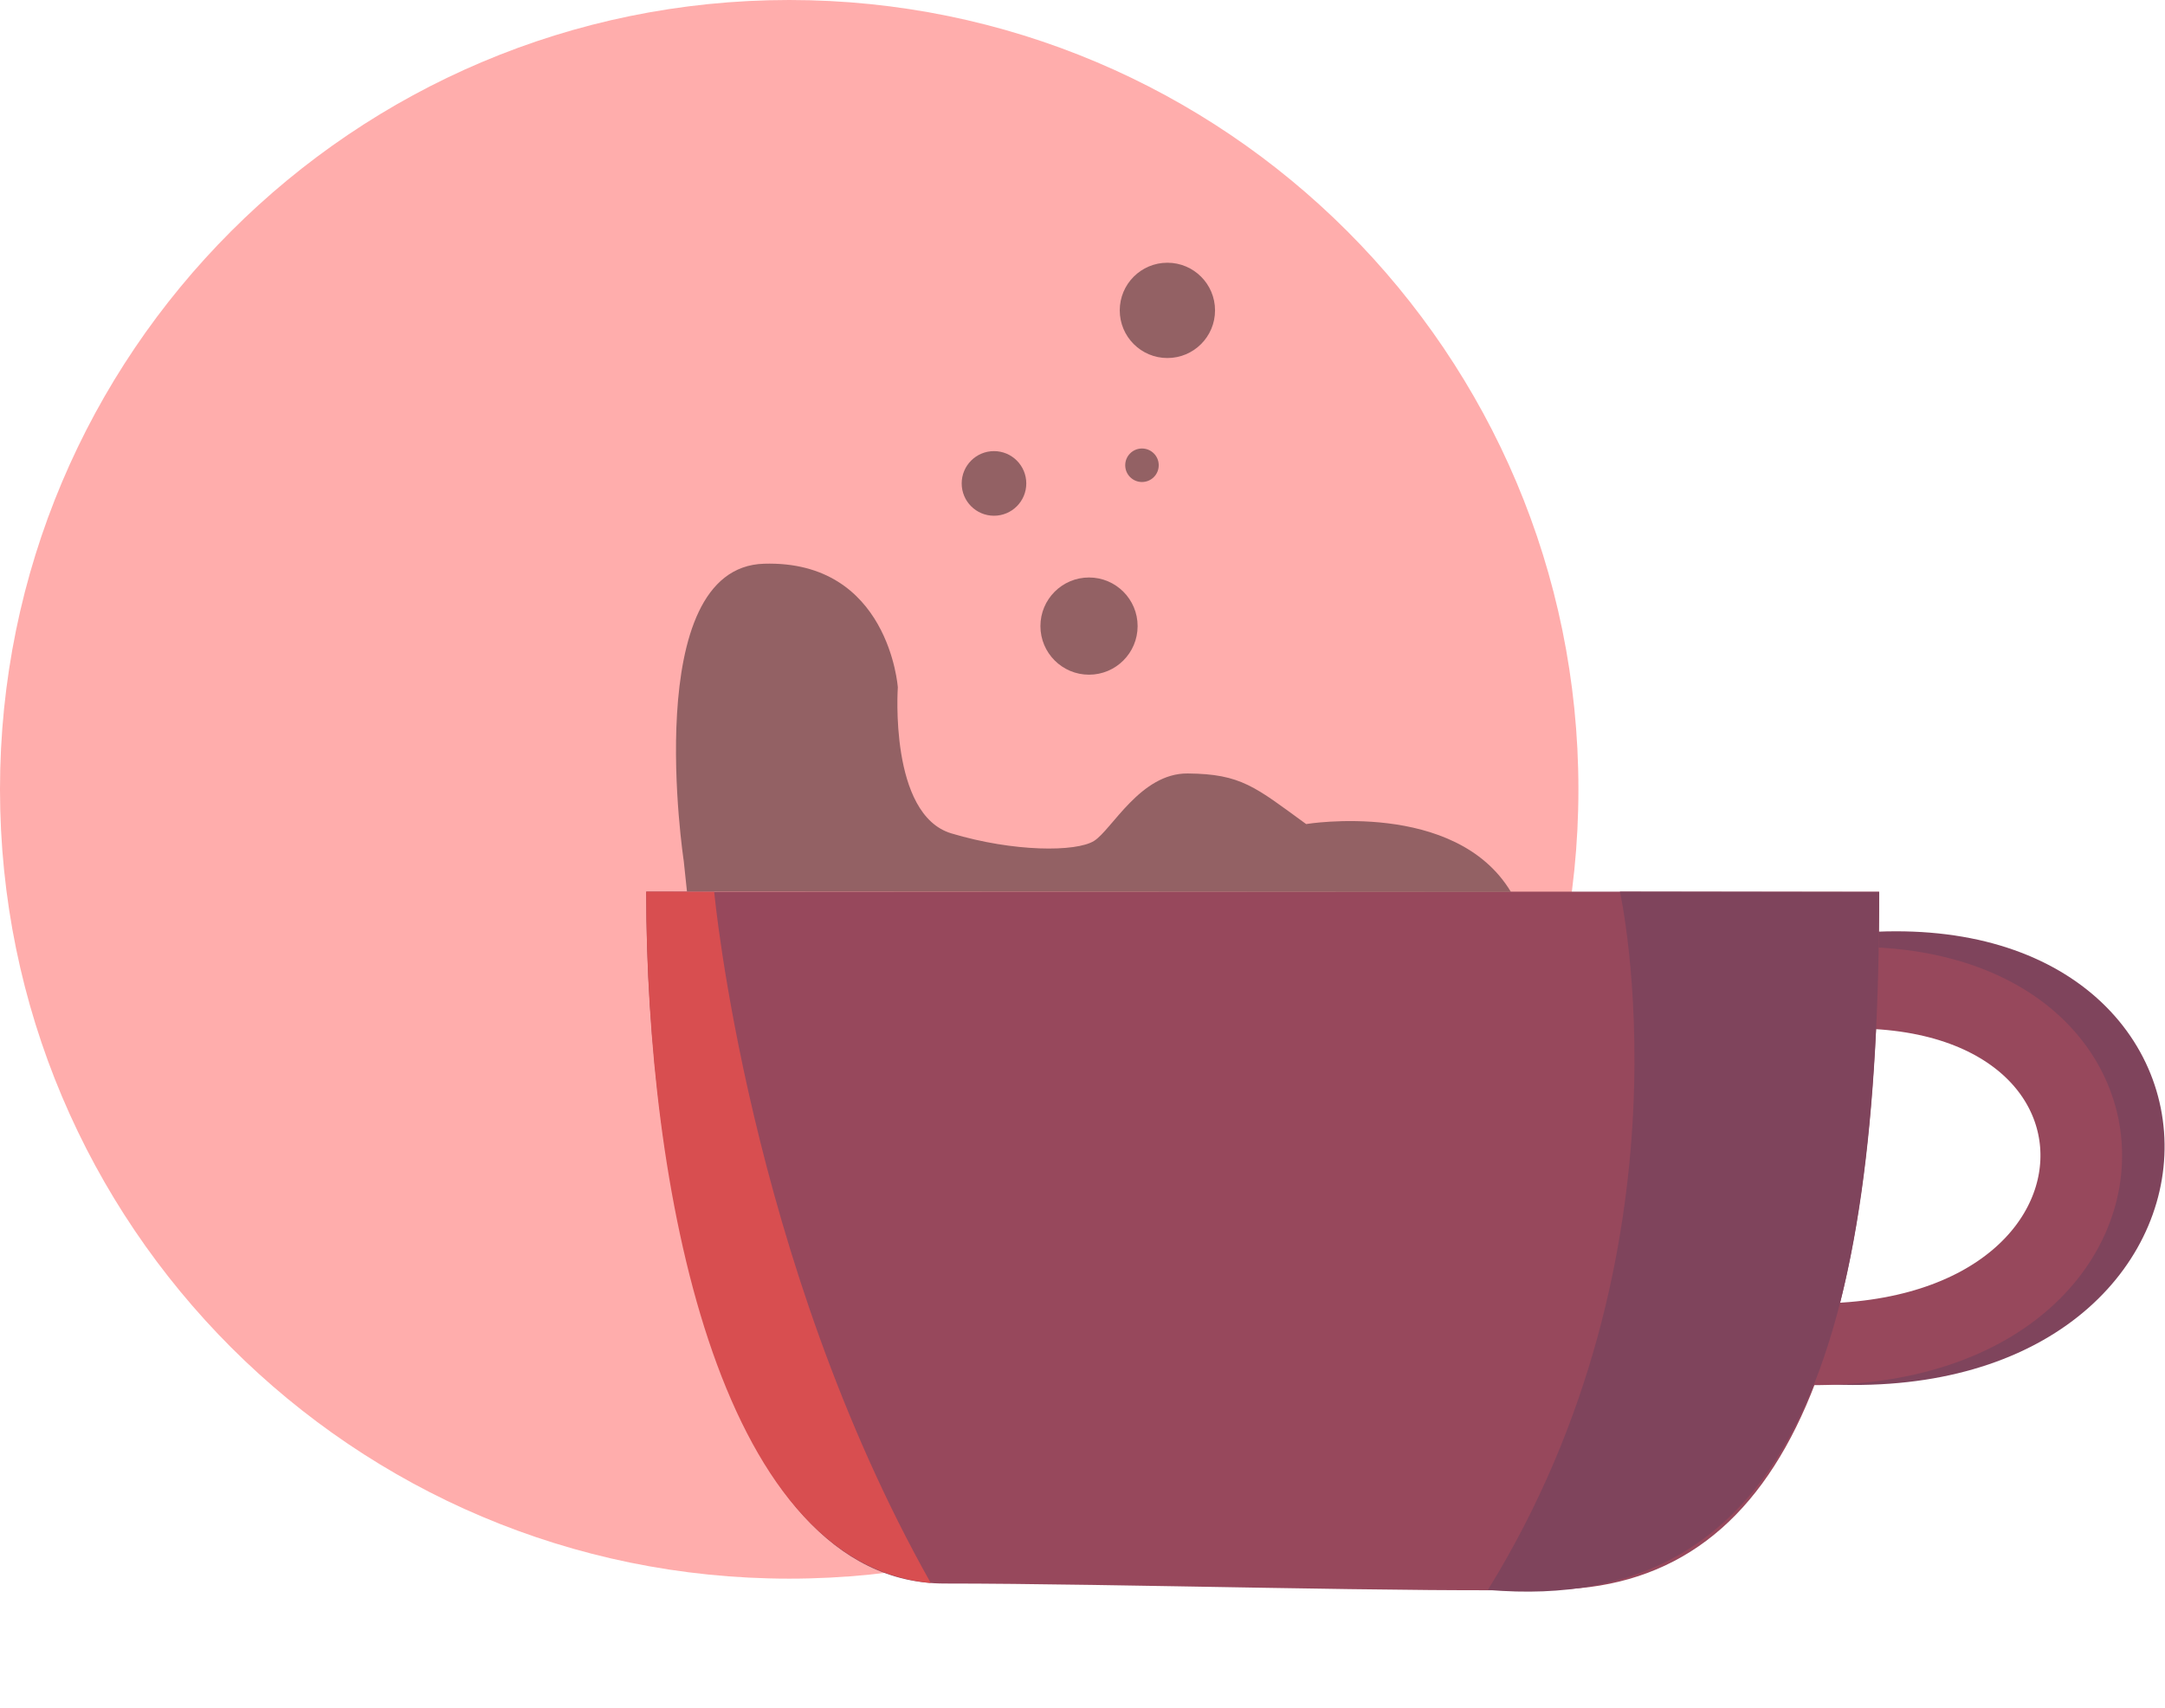
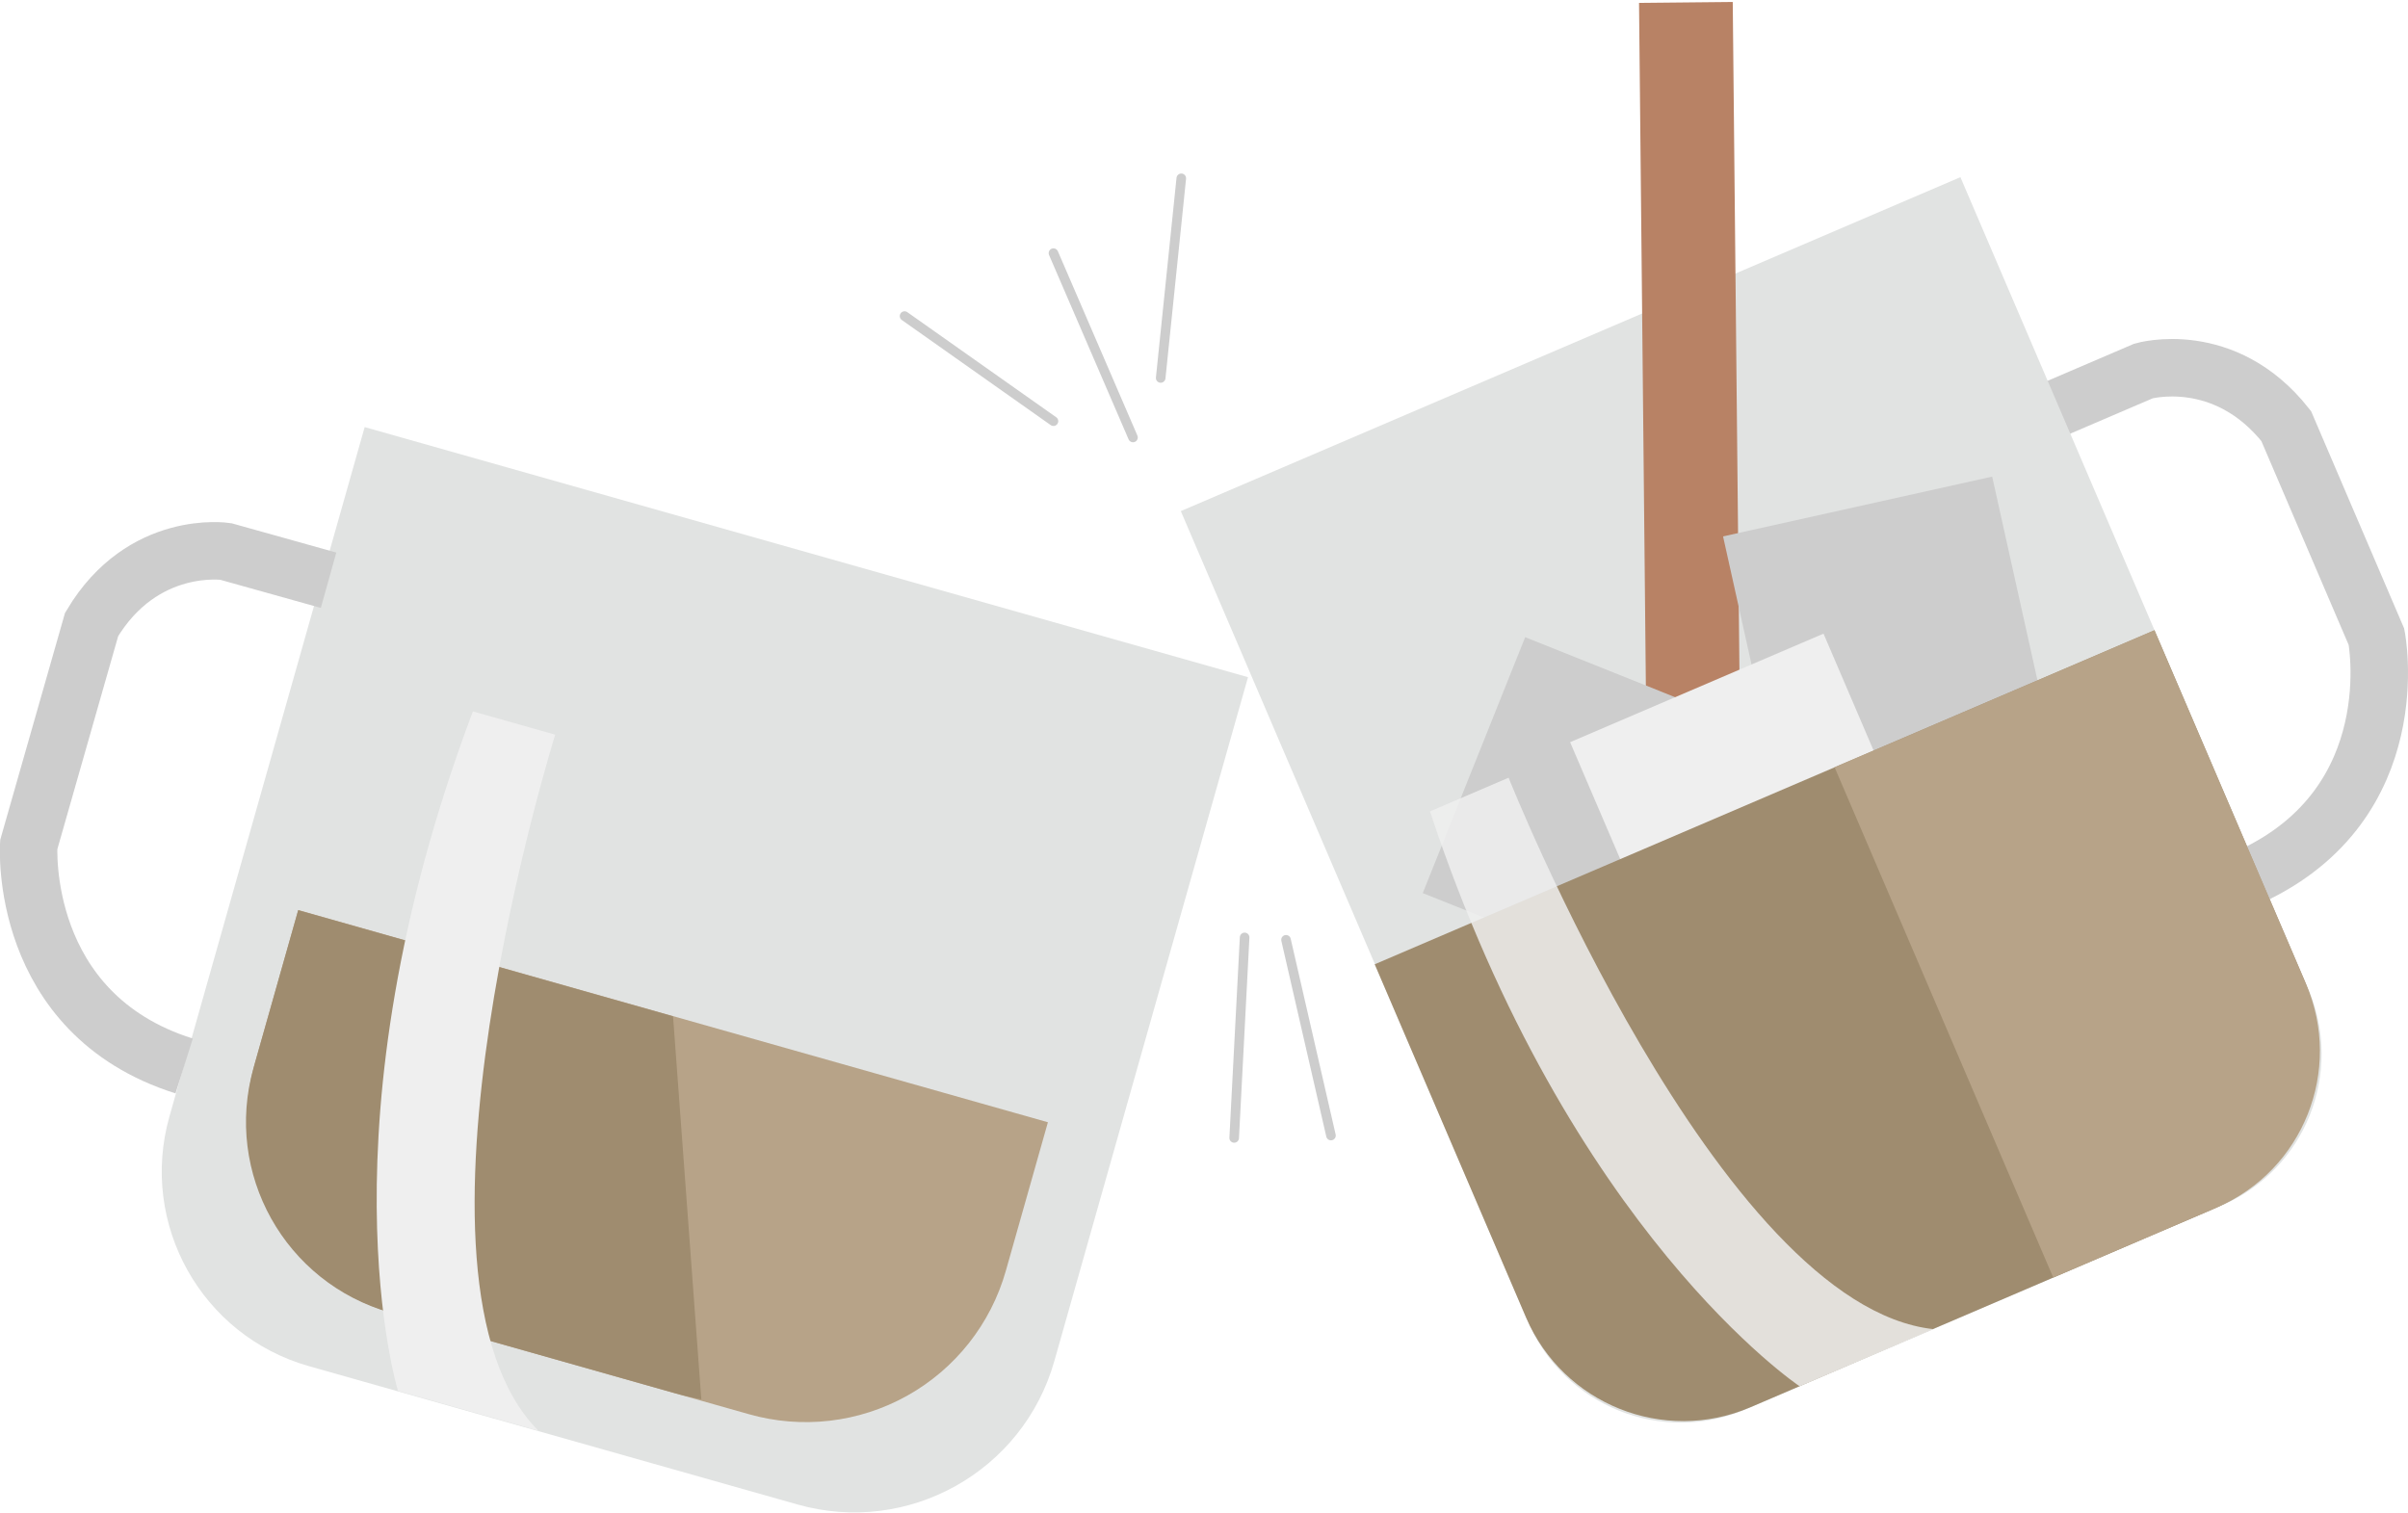
- <svg xmlns="http://www.w3.org/2000/svg" width="238.663" height="188.182" viewBox="0 0 238.663 188.182">
-   <g id="Gruppe_204" data-name="Gruppe 204" transform="translate(-61 -151)">
-     <circle id="Ellipse_368" data-name="Ellipse 368" cx="87" cy="87" r="87" transform="translate(61 151)" fill="#ff5957" opacity="0.494" />
-     <g id="Gruppe_170" data-name="Gruppe 170" transform="translate(-489.14 40.077)">
-       <path id="Pfad_1365" data-name="Pfad 1365" d="M721.165,365.27" transform="translate(-29.293 -66.165)" fill="#97485c" />
-       <path id="Pfad_1366" data-name="Pfad 1366" d="M716.637,365.27" transform="translate(-27.964 -66.165)" fill="#97485c" />
-       <path id="Pfad_1367" data-name="Pfad 1367" d="M809.108,250.6c39.316-1.585,35.691,46.963-11.223,40.346" transform="translate(-51.815 -32.49)" fill="none" stroke="#7f445c" stroke-miterlimit="10" stroke-width="9" />
-       <path id="Pfad_1368" data-name="Pfad 1368" d="M802.467,253.026c39.316-1.586,35.75,45.245-11.163,38.629" transform="translate(-49.883 -33.203)" fill="none" stroke="#97485c" stroke-miterlimit="10" stroke-width="9" />
-       <path id="Pfad_1369" data-name="Pfad 1369" d="M757.292,238.007c0,49.16-9.656,76.254-35.467,76.921-14.617.377-49.045-.667-67.56-.661-24.477.008-32.888-43.906-32.888-76.26" transform="translate(0 -28.806)" fill="#97485c" />
-       <path id="Pfad_1370" data-name="Pfad 1370" d="M652.742,314.205c-23.53-2.165-31.364-43.844-31.364-76.2l7.493.014S632.59,278.429,652.742,314.205Z" transform="translate(0 -28.806)" fill="#d84e50" />
-       <path id="Pfad_1371" data-name="Pfad 1371" d="M752.715,314.969c33.983,2.921,43.132-27.76,43.132-76.921l-28.576-.041S776,277.3,752.715,314.969Z" transform="translate(-38.555 -28.806)" fill="#7f445c" />
-       <path id="Pfad_1372" data-name="Pfad 1372" d="M626.878,219.611s-4.924-32.358,8.845-32.771,14.753,13.622,14.753,13.622-.983,14.035,5.9,16.1,13.769,2.064,15.737.826,5.109-7.478,10.327-7.43c5.915.055,7.428,1.494,13.049,5.577,0,0,16.451-2.723,22.578,7.484l-90.836-.059Z" transform="translate(-1.363 -13.783)" fill="#936164" />
-       <circle id="Ellipse_407" data-name="Ellipse 407" cx="5.357" cy="5.357" r="5.357" transform="translate(664.833 174.574)" fill="#936164" />
-       <circle id="Ellipse_408" data-name="Ellipse 408" cx="3.561" cy="3.561" r="3.561" transform="translate(656.153 160.646)" fill="#936164" />
-       <circle id="Ellipse_409" data-name="Ellipse 409" cx="5.252" cy="5.252" r="5.252" transform="translate(673.578 139.881)" fill="#936164" />
-       <circle id="Ellipse_410" data-name="Ellipse 410" cx="1.847" cy="1.847" r="1.847" transform="translate(674.181 160.357)" fill="#936164" />
+ <svg xmlns="http://www.w3.org/2000/svg" viewBox="0 0 251.3 157.82">
+   <defs>
+     <style>.cls-1{fill:#e1e3e2;}.cls-2{fill:#b7a388;}.cls-3{fill:#9f8c6f;}.cls-4,.cls-9{fill:none;stroke:#cdcdcd;stroke-miterlimit:10;}.cls-4{stroke-width:6px;}.cls-5,.cls-8{fill:#efefef;}.cls-6{fill:#b88265;}.cls-7{fill:#cdcdcd;}.cls-8{opacity:0.84;}.cls-9{stroke-linecap:round;}</style>
+   </defs>
+   <g id="Ebene_2" data-name="Ebene 2">
+     <g id="Ebene_6" data-name="Ebene 6">
+       <path class="cls-1" d="M23.14,55.81H119a0,0,0,0,1,0,0V130a21.7,21.7,0,0,1-21.7,21.7h-53a21.11,21.11,0,0,1-21.11-21.11V55.81a0,0,0,0,1,0,0Z" transform="translate(30.95 -15.44) rotate(15.81)" />
+       <path class="cls-2" d="M24.43,105.34h81.31a0,0,0,0,1,0,0v16.11A21.7,21.7,0,0,1,84,143.16H45.54A21.11,21.11,0,0,1,24.43,122V105.34a0,0,0,0,1,0,0Z" transform="translate(36.32 -13.03) rotate(15.81)" />
+       <path class="cls-3" d="M73.19,146.05c-.93-.17-1.85-.38-2.77-.64L40.73,137a20.68,20.68,0,0,1-14.27-25.54L31.12,95l39.12,11.08" />
+       <path class="cls-4" d="M34.29,60.56l-10.73-3s-8.67-1.32-14,7.62L3,88.16s-1.16,17.62,16.22,23.1" />
+       <path class="cls-5" d="M41.54,145.18S33,117.64,49.35,74.25l8.59,2.43s-17.69,56.67-1.75,72.65Z" />
+       <path class="cls-4" d="M213.46,43.11l10.24-4.39s8.43-2.43,14.89,5.75l9.42,22s3.41,17.33-13.12,25" />
+       <path class="cls-1" d="M141.18,31.51H229.7a0,0,0,0,1,0,0v92.19a17.2,17.2,0,0,1-17.2,17.2h-54a17.31,17.31,0,0,1-17.31-17.31V31.51a0,0,0,0,1,0,0Z" transform="translate(-18.96 79.98) rotate(-23.19)" />
+       <rect class="cls-6" x="171.66" y="0.05" width="9.78" height="110.99" transform="matrix(1, -0.01, 0.01, 1, -0.61, 1.97)" />
+       <rect class="cls-7" x="182.59" y="52.52" width="28.77" height="28.77" transform="translate(219.56 -139.89) rotate(77.47)" />
+       <rect class="cls-7" x="152.79" y="70.83" width="28.77" height="28.77" transform="translate(43.63 -56.02) rotate(21.81)" />
+       <rect class="cls-5" x="168.36" y="70.65" width="28.77" height="28.77" transform="translate(-18.72 78.82) rotate(-23.19)" />
+       <path class="cls-3" d="M151.3,80.88h88.52a0,0,0,0,1,0,0v39.74a18.2,18.2,0,0,1-18.2,18.2H169.14A17.84,17.84,0,0,1,151.3,121V80.88a0,0,0,0,1,0,0Z" transform="translate(-27.46 85.88) rotate(-23.19)" />
+       <path class="cls-2" d="M201.4,70.6h36.32a0,0,0,0,1,0,0v40.17A17.77,17.77,0,0,1,220,128.55H201.4a0,0,0,0,1,0,0V70.6A0,0,0,0,1,201.4,70.6Z" transform="translate(-21.47 94.49) rotate(-23.19)" />
+       <path class="cls-8" d="M187.81,144.69s-24-16-38.58-60l8.21-3.52s21.92,55.17,44.37,57.56Z" />
+       <line class="cls-9" x1="94.4" y1="32.99" x2="109.94" y2="43.96" />
+       <line class="cls-9" x1="123.28" y1="18.61" x2="121.13" y2="39.45" />
+       <line class="cls-9" x1="109.94" y1="26.42" x2="118.24" y2="45.66" />
+       <line class="cls-9" x1="134.21" y1="98.09" x2="138.9" y2="118.52" />
+       <line class="cls-9" x1="129.89" y1="97.84" x2="128.8" y2="118.77" />
    </g>
  </g>
</svg>
